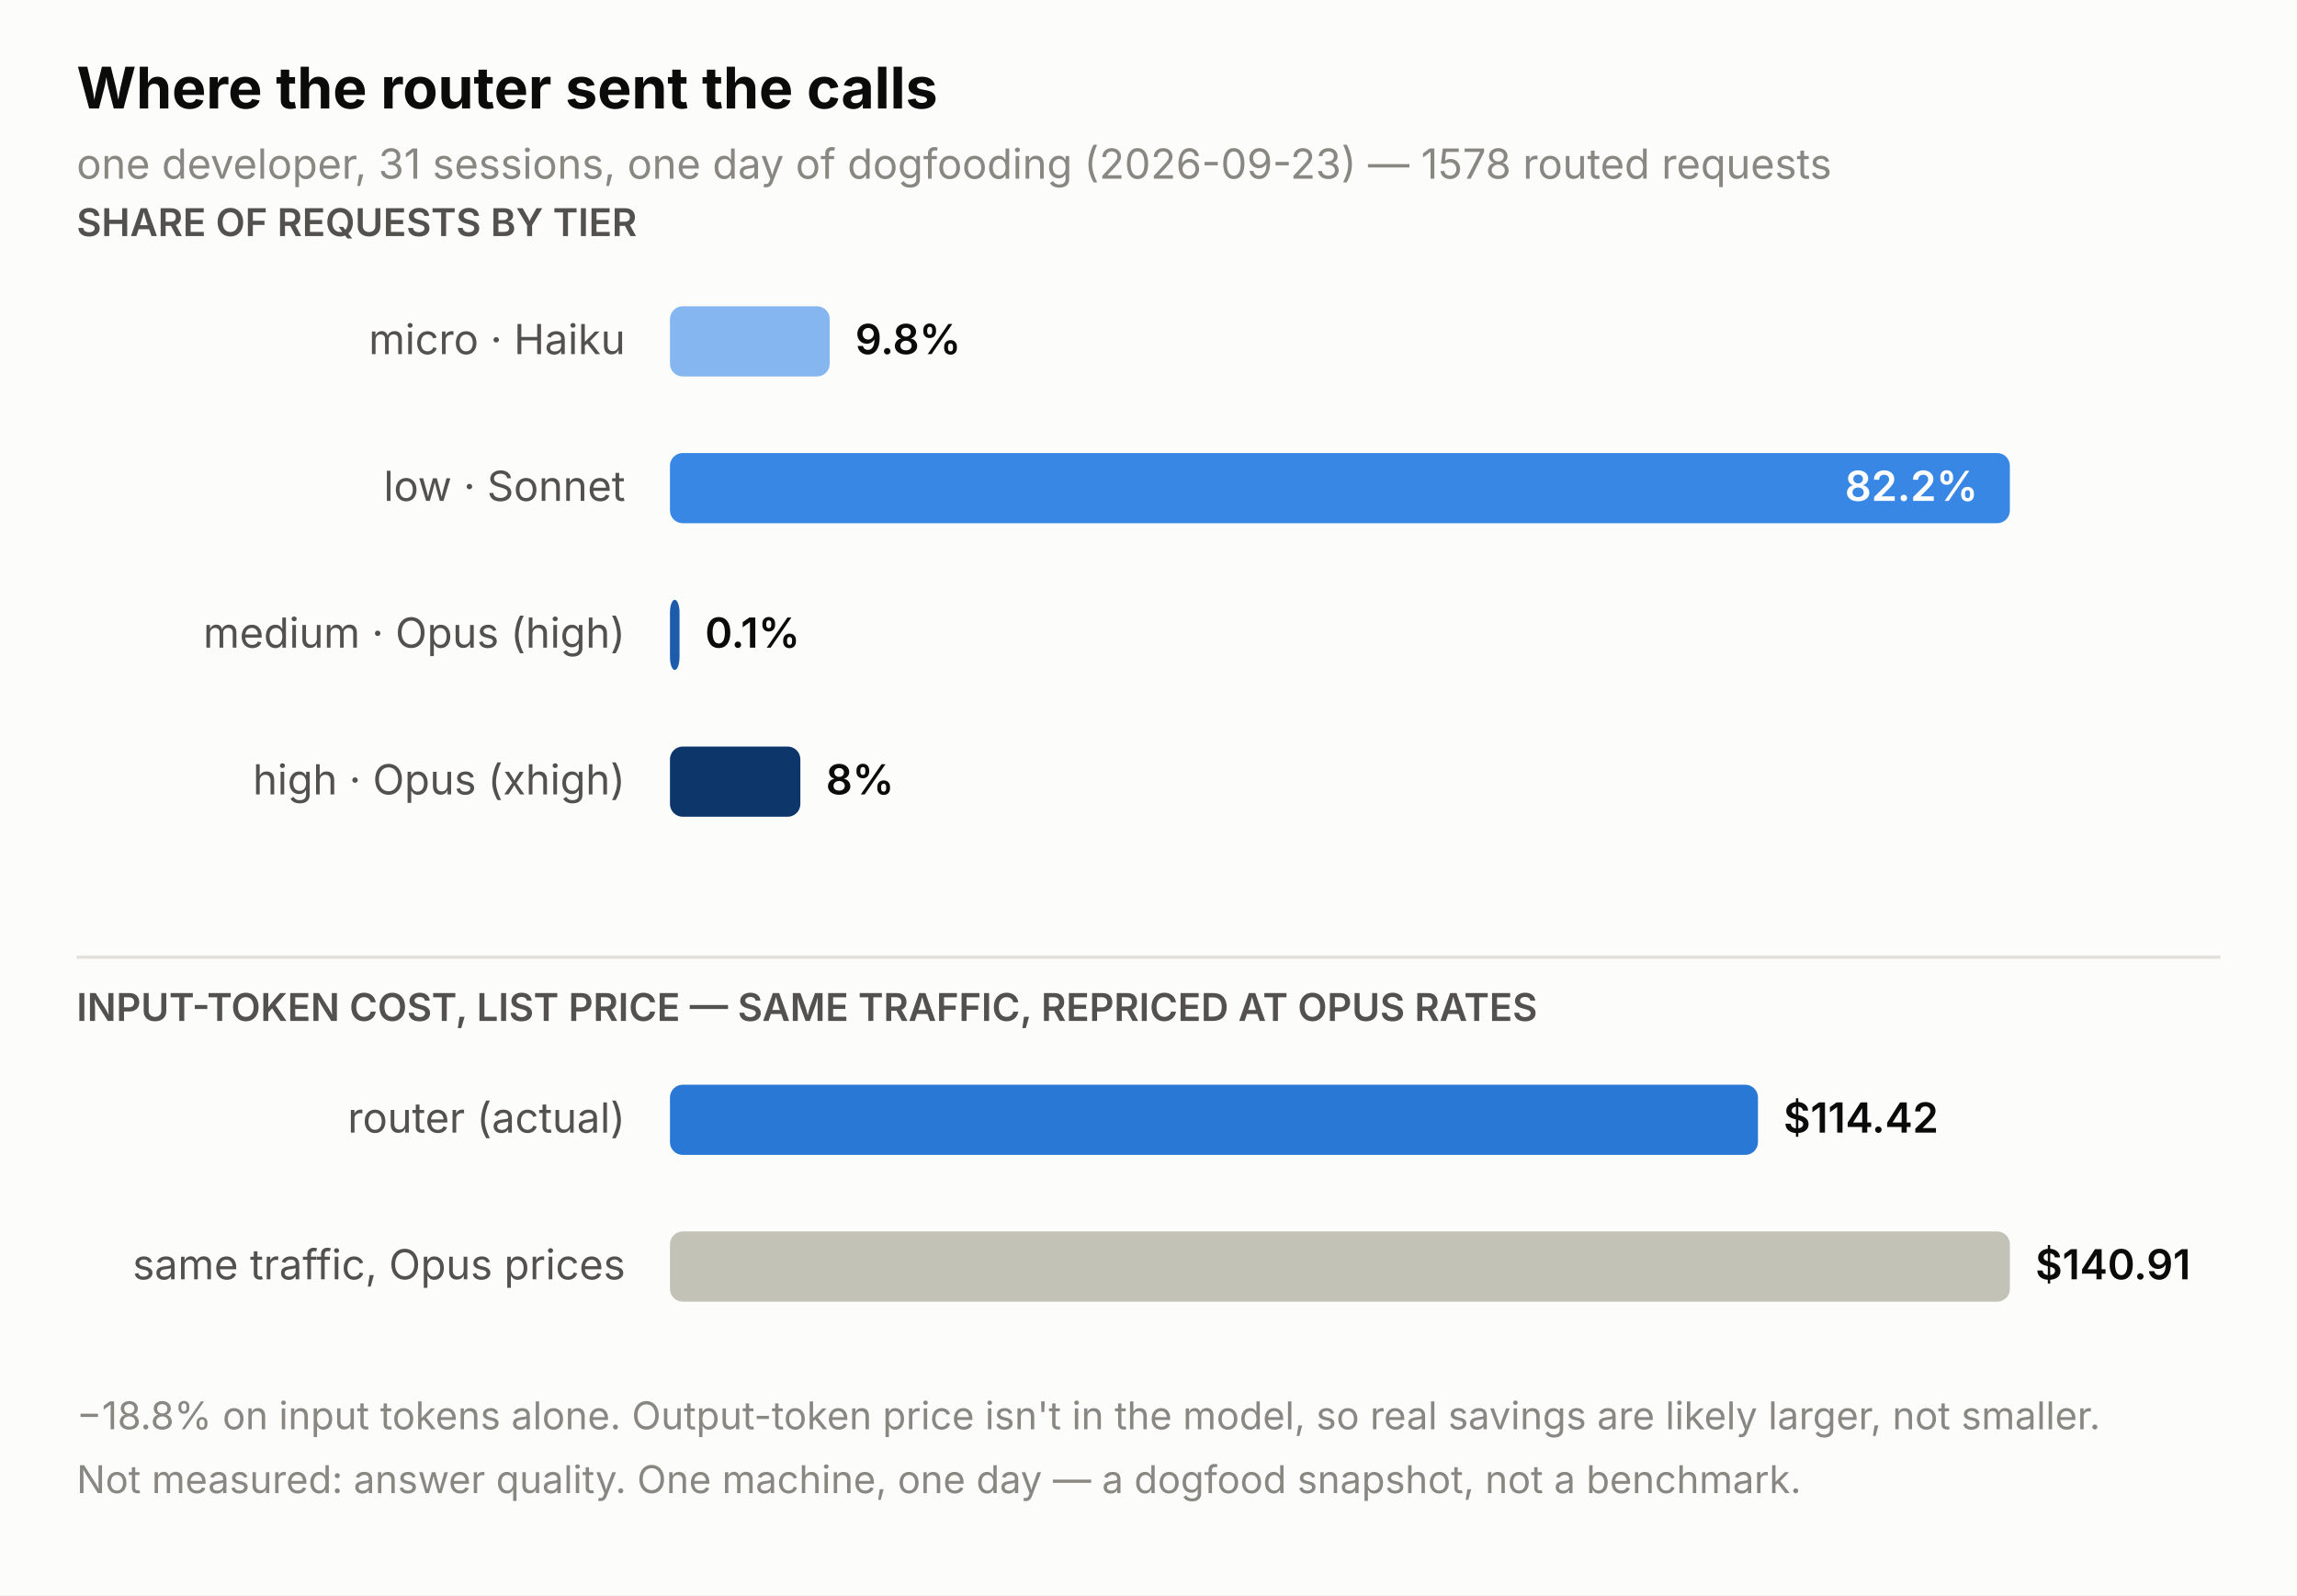
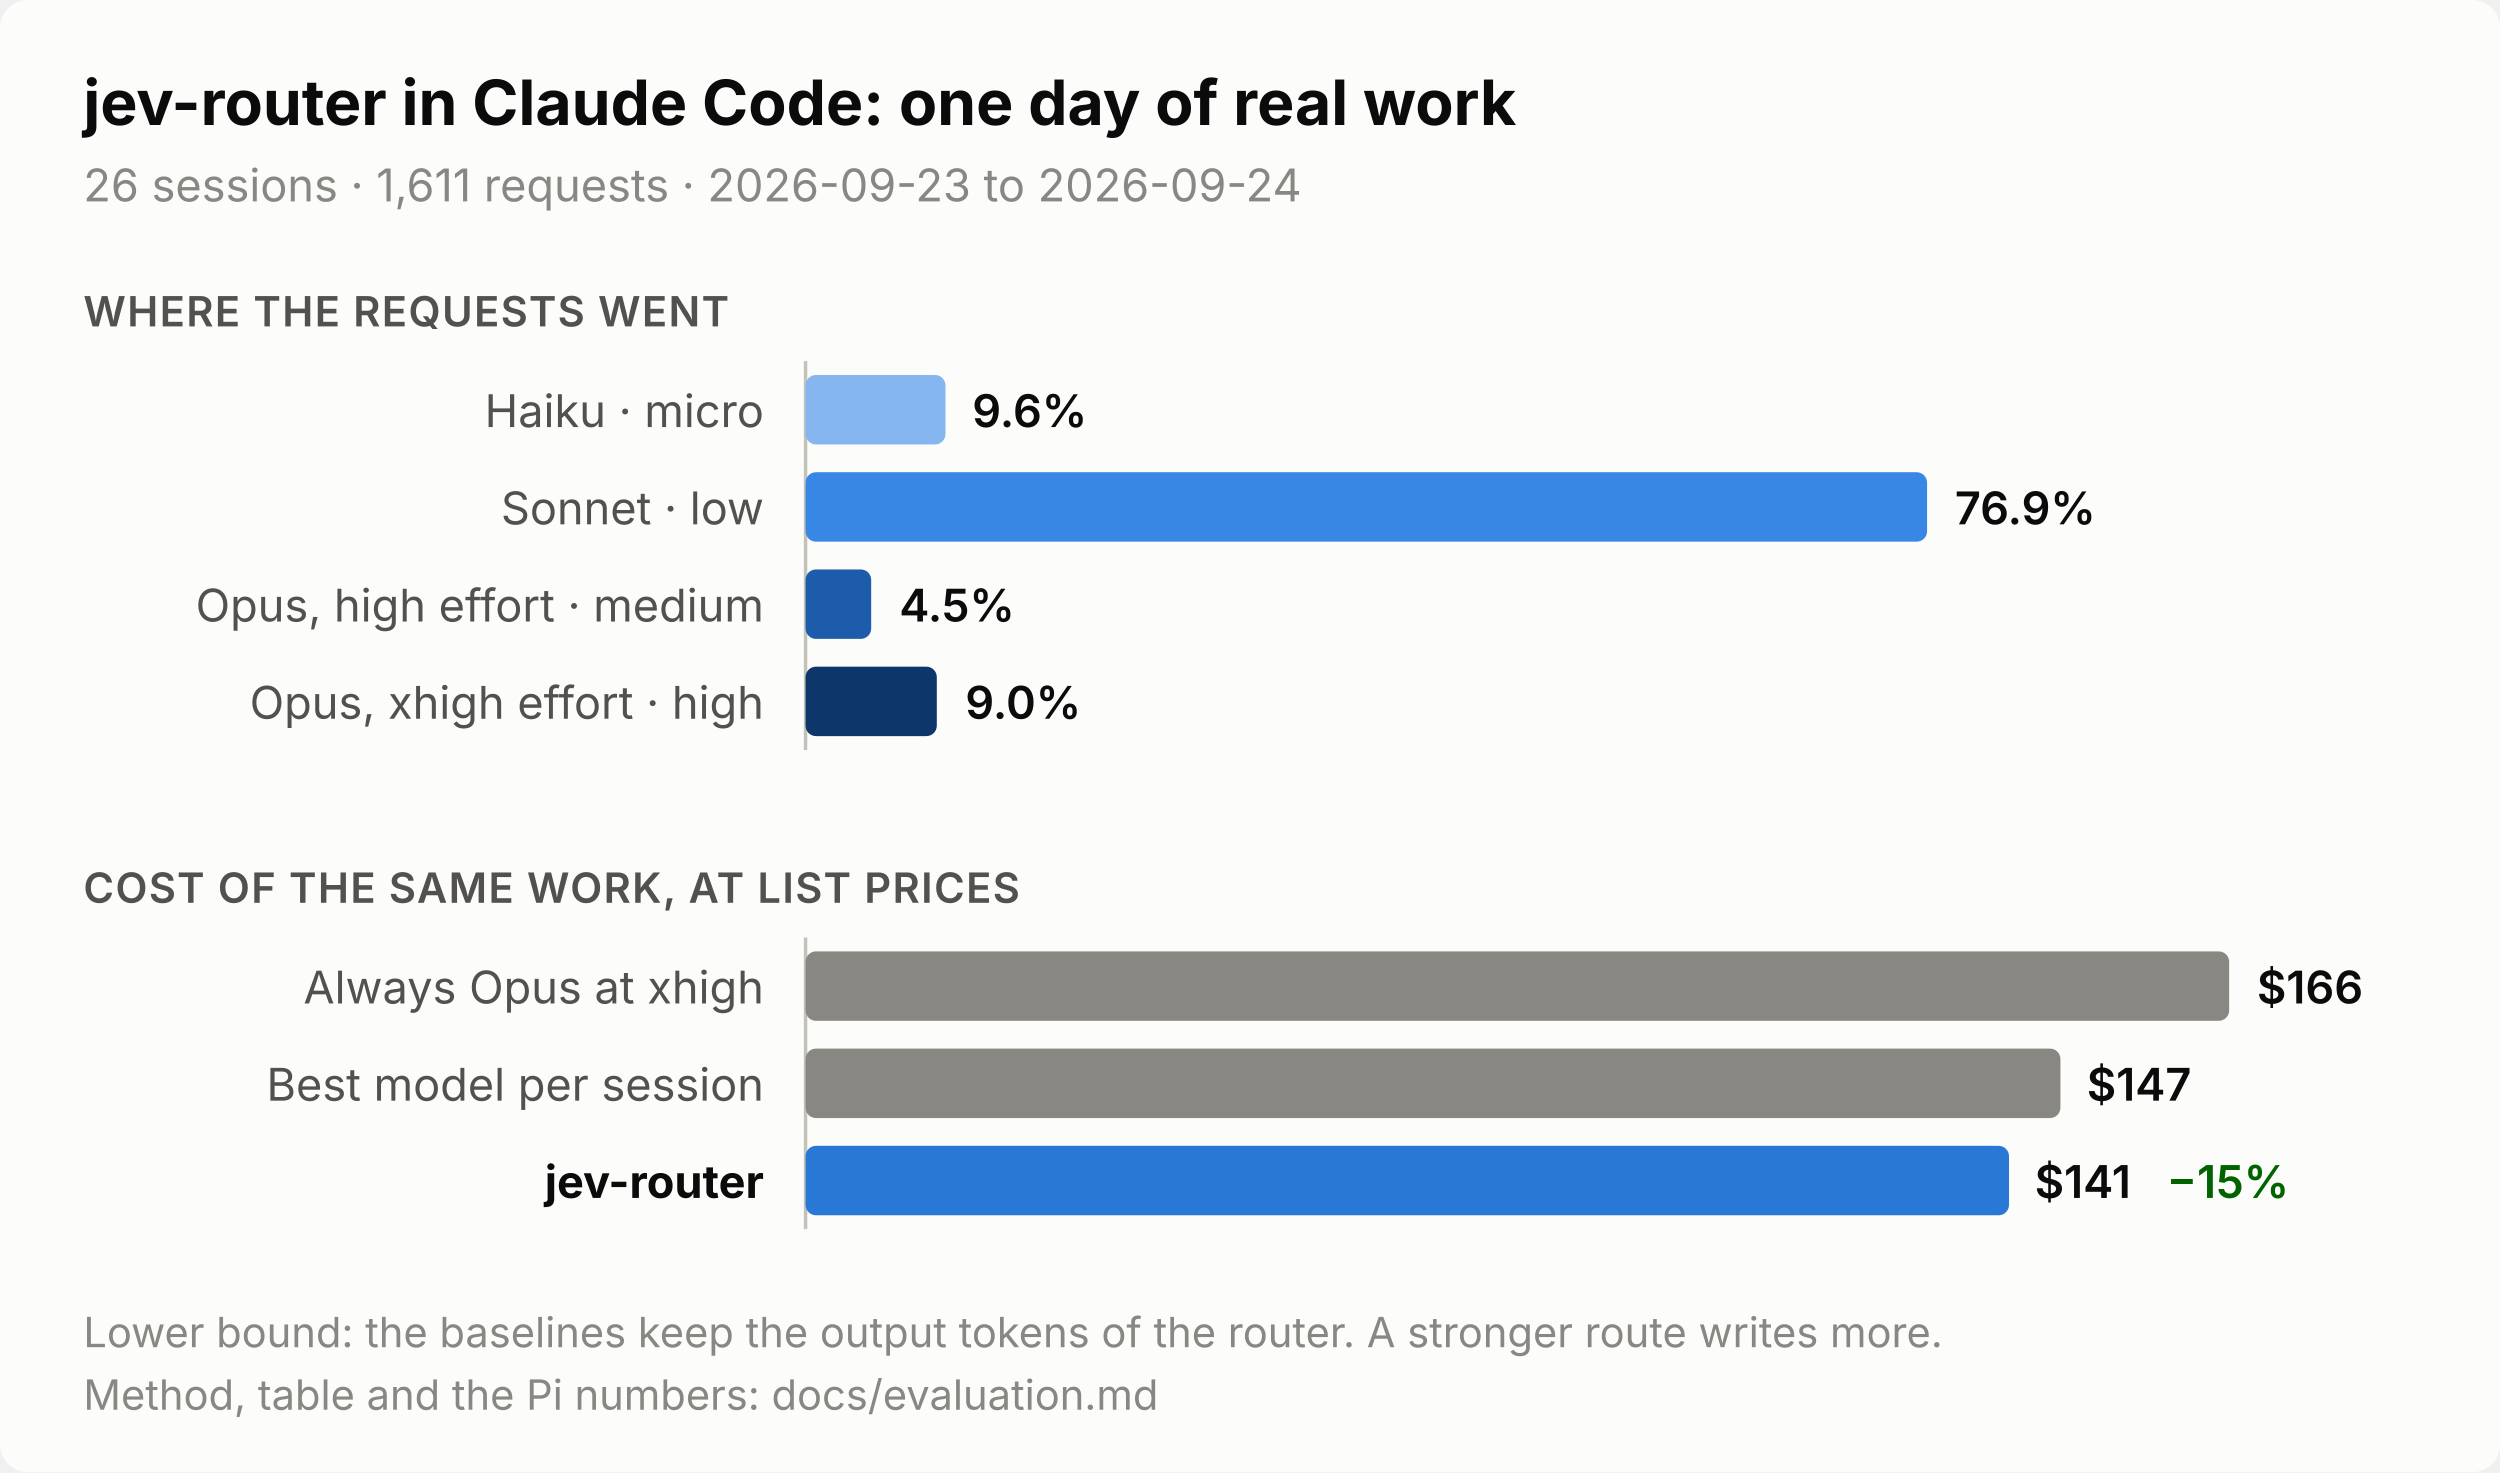
- <svg xmlns="http://www.w3.org/2000/svg" viewBox="0 0 720 500" font-family="system-ui, -apple-system, 'Segoe UI', sans-serif">
-   <rect width="720" height="500" fill="#fcfcfb" />
-   <text x="24" y="34" font-size="18" font-weight="700" fill="#0b0b0b">Where the router sent the calls</text>
-   <text x="24" y="56" font-size="13" fill="#898781">one developer, 31 sessions, one day of dogfooding (2026-09-23) — 1578 routed requests</text>
-   <text x="24" y="74" font-size="12" font-weight="600" fill="#52514e">SHARE OF REQUESTS BY TIER</text>
-   <text x="196" y="111" text-anchor="end" font-size="13" fill="#52514e">micro · Haiku</text>
-   <rect x="210" y="96" width="50.073" height="22" rx="4" fill="#86b6ef" />
-   <text x="268.073" y="111" text-anchor="start" font-size="13" font-weight="600" fill="#0b0b0b">9.8%</text>
-   <text x="196" y="157" text-anchor="end" font-size="13" fill="#52514e">low · Sonnet</text>
-   <rect x="210" y="142" width="420" height="22" rx="4" fill="#3987e5" />
-   <text x="620" y="157" text-anchor="end" font-size="13" font-weight="600" fill="#ffffff">82.2%</text>
-   <text x="196" y="203" text-anchor="end" font-size="13" fill="#52514e">medium · Opus (high)</text>
-   <rect x="210" y="188" width="3" height="22" rx="4" fill="#1c5cab" />
-   <text x="221" y="203" text-anchor="start" font-size="13" font-weight="600" fill="#0b0b0b">0.1%</text>
-   <text x="196" y="249" text-anchor="end" font-size="13" fill="#52514e">high · Opus (xhigh)</text>
-   <rect x="210" y="234" width="40.876" height="22" rx="4" fill="#0d366b" />
-   <text x="258.876" y="249" text-anchor="start" font-size="13" font-weight="600" fill="#0b0b0b">8%</text>
-   <line x1="24" y1="300" x2="696" y2="300" stroke="#e1e0d9" stroke-width="1" />
-   <text x="24" y="320" font-size="12" font-weight="600" fill="#52514e">INPUT-TOKEN COST, LIST PRICE — SAME TRAFFIC, REPRICED AT OPUS RATES</text>
-   <text x="196" y="355" text-anchor="end" font-size="13" fill="#52514e">router (actual)</text>
-   <rect x="210" y="340" width="341.043" height="22" rx="4" fill="#2a78d6" />
-   <text x="559.043" y="355" font-size="13" font-weight="600" fill="#0b0b0b">$114.42</text>
-   <text x="196" y="401" text-anchor="end" font-size="13" fill="#52514e">same traffic, Opus prices</text>
-   <rect x="210" y="386" width="420" height="22" rx="4" fill="#c3c2b7" />
-   <text x="638" y="401" font-size="13" font-weight="600" fill="#0b0b0b">$140.91</text>
-   <text x="24" y="448" font-size="12" fill="#898781">−18.8% on input tokens alone. Output-token price isn't in the model, so real savings are likely larger, not smaller.</text>
-   <text x="24" y="468" font-size="12" fill="#898781">Not measured: answer quality. One machine, one day — a dogfood snapshot, not a benchmark.</text>
+ <svg xmlns="http://www.w3.org/2000/svg" viewBox="0 0 720 424" role="img" aria-labelledby="title desc" font-family="system-ui, -apple-system, 'Segoe UI', sans-serif">
+   <style>
+     .bg { fill: #fcfcfb; }
+     .t1 { fill: #0b0b0b; }
+     .t2 { fill: #52514e; }
+     .tm { fill: #898781; }
+     .axis { stroke: #c3c2b7; }
+     .r1 { fill: #86b6ef; }
+     .r2 { fill: #3987e5; }
+     .r3 { fill: #1c5cab; }
+     .r4 { fill: #0d366b; }
+     .grey { fill: #898781; }
+     .acc { fill: #2a78d6; }
+     .good { fill: #006300; }
+     @media (prefers-color-scheme: dark) {
+       .bg { fill: #1a1a19; }
+       .t1 { fill: #ffffff; }
+       .t2 { fill: #c3c2b7; }
+       .axis { stroke: #383835; }
+       .r1 { fill: #184f95; }
+       .r2 { fill: #2a78d6; }
+       .r3 { fill: #6da7ec; }
+       .r4 { fill: #b7d3f6; }
+       .grey { fill: #6b6a65; }
+       .acc { fill: #3987e5; }
+       .good { fill: #0ca30c; }
+     }
+   </style>
+   <rect class="bg" width="720" height="424" rx="8" />
+   <text class="t1" x="24" y="36" font-size="18" font-weight="700">jev-router in Claude Code: one day of real work</text>
+   <text class="tm" x="24" y="58" font-size="13">26 sessions · 1,611 requests · 2026-09-23 to 2026-09-24</text>
+   <text class="t2" x="24" y="94" font-size="12" font-weight="600" letter-spacing="0.4">WHERE THE REQUESTS WENT</text>
+   <line class="axis" x1="232" y1="104" x2="232" y2="216" stroke-width="1" />
+   <text class="t2" x="220" y="123" font-size="13" text-anchor="end">Haiku · micro</text>
+   <rect class="r1" x="232" y="108" width="40.3" height="20" rx="3" />
+   <text class="t1" x="280" y="123" font-size="13" font-weight="600">9.6%</text>
+   <text class="t2" x="220" y="151" font-size="13" text-anchor="end">Sonnet · low</text>
+   <rect class="r2" x="232" y="136" width="323" height="20" rx="3" />
+   <text class="t1" x="563" y="151" font-size="13" font-weight="600">76.9%</text>
+   <text class="t2" x="220" y="179" font-size="13" text-anchor="end">Opus, high effort · medium</text>
+   <rect class="r3" x="232" y="164" width="18.9" height="20" rx="3" />
+   <text class="t1" x="259" y="179" font-size="13" font-weight="600">4.5%</text>
+   <text class="t2" x="220" y="207" font-size="13" text-anchor="end">Opus, xhigh effort · high</text>
+   <rect class="r4" x="232" y="192" width="37.8" height="20" rx="3" />
+   <text class="t1" x="278" y="207" font-size="13" font-weight="600">9.0%</text>
+   <text class="t2" x="24" y="260" font-size="12" font-weight="600" letter-spacing="0.4">COST OF THE SAME WORK, AT LIST PRICES</text>
+   <line class="axis" x1="232" y1="270" x2="232" y2="354" stroke-width="1" />
+   <text class="t2" x="220" y="289" font-size="13" text-anchor="end">Always Opus at xhigh</text>
+   <rect class="grey" x="232" y="274" width="410" height="20" rx="3" />
+   <text class="t1" x="650" y="289" font-size="13" font-weight="600">$166</text>
+   <text class="t2" x="220" y="317" font-size="13" text-anchor="end">Best model per session</text>
+   <rect class="grey" x="232" y="302" width="361.4" height="20" rx="3" />
+   <text class="t1" x="601" y="317" font-size="13" font-weight="600">$147</text>
+   <text class="t1" x="220" y="345" font-size="13" font-weight="700" text-anchor="end">jev-router</text>
+   <rect class="acc" x="232" y="330" width="346.6" height="20" rx="3" />
+   <text class="t1" x="586" y="345" font-size="13" font-weight="600">$141</text>
+   <text class="good" x="624" y="345" font-size="13" font-weight="600">−15%</text>
+   <text class="tm" x="24" y="388" font-size="12">Lower bound: the baselines keep the output tokens of the router. A stronger route writes more.</text>
+   <text class="tm" x="24" y="406" font-size="12">Method, table and the Pi numbers: docs/evaluation.md</text>
</svg>
